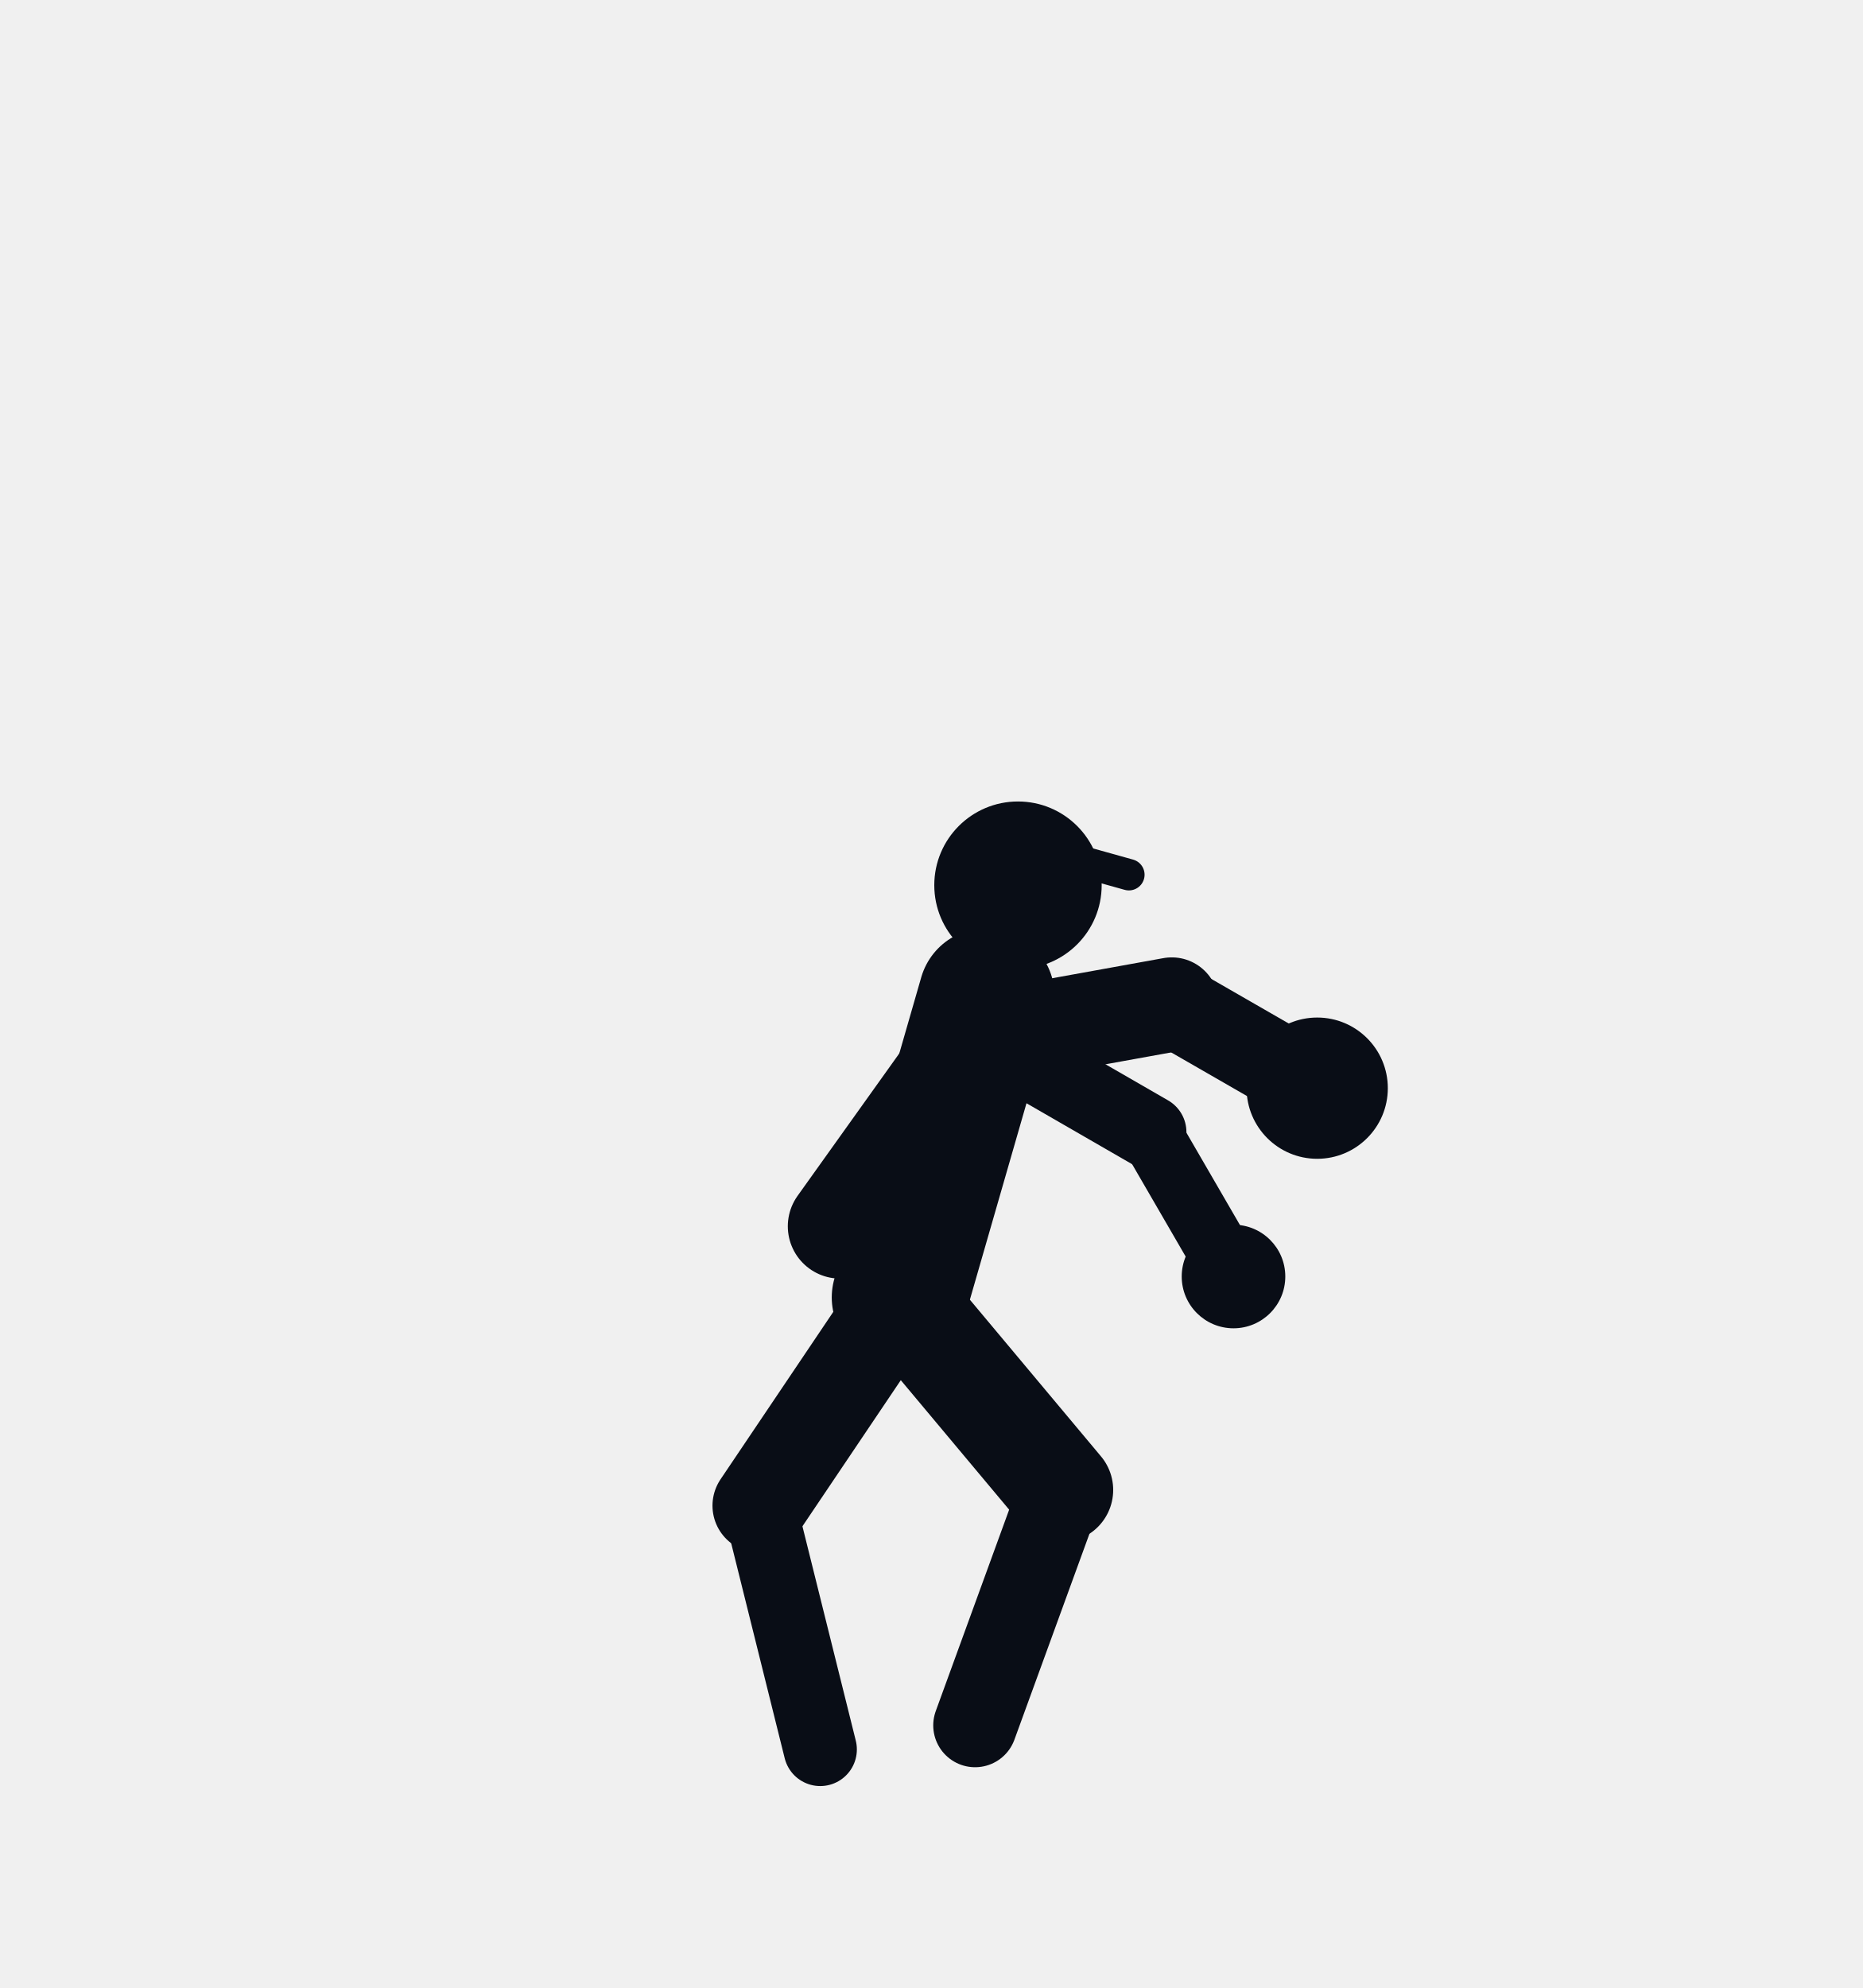
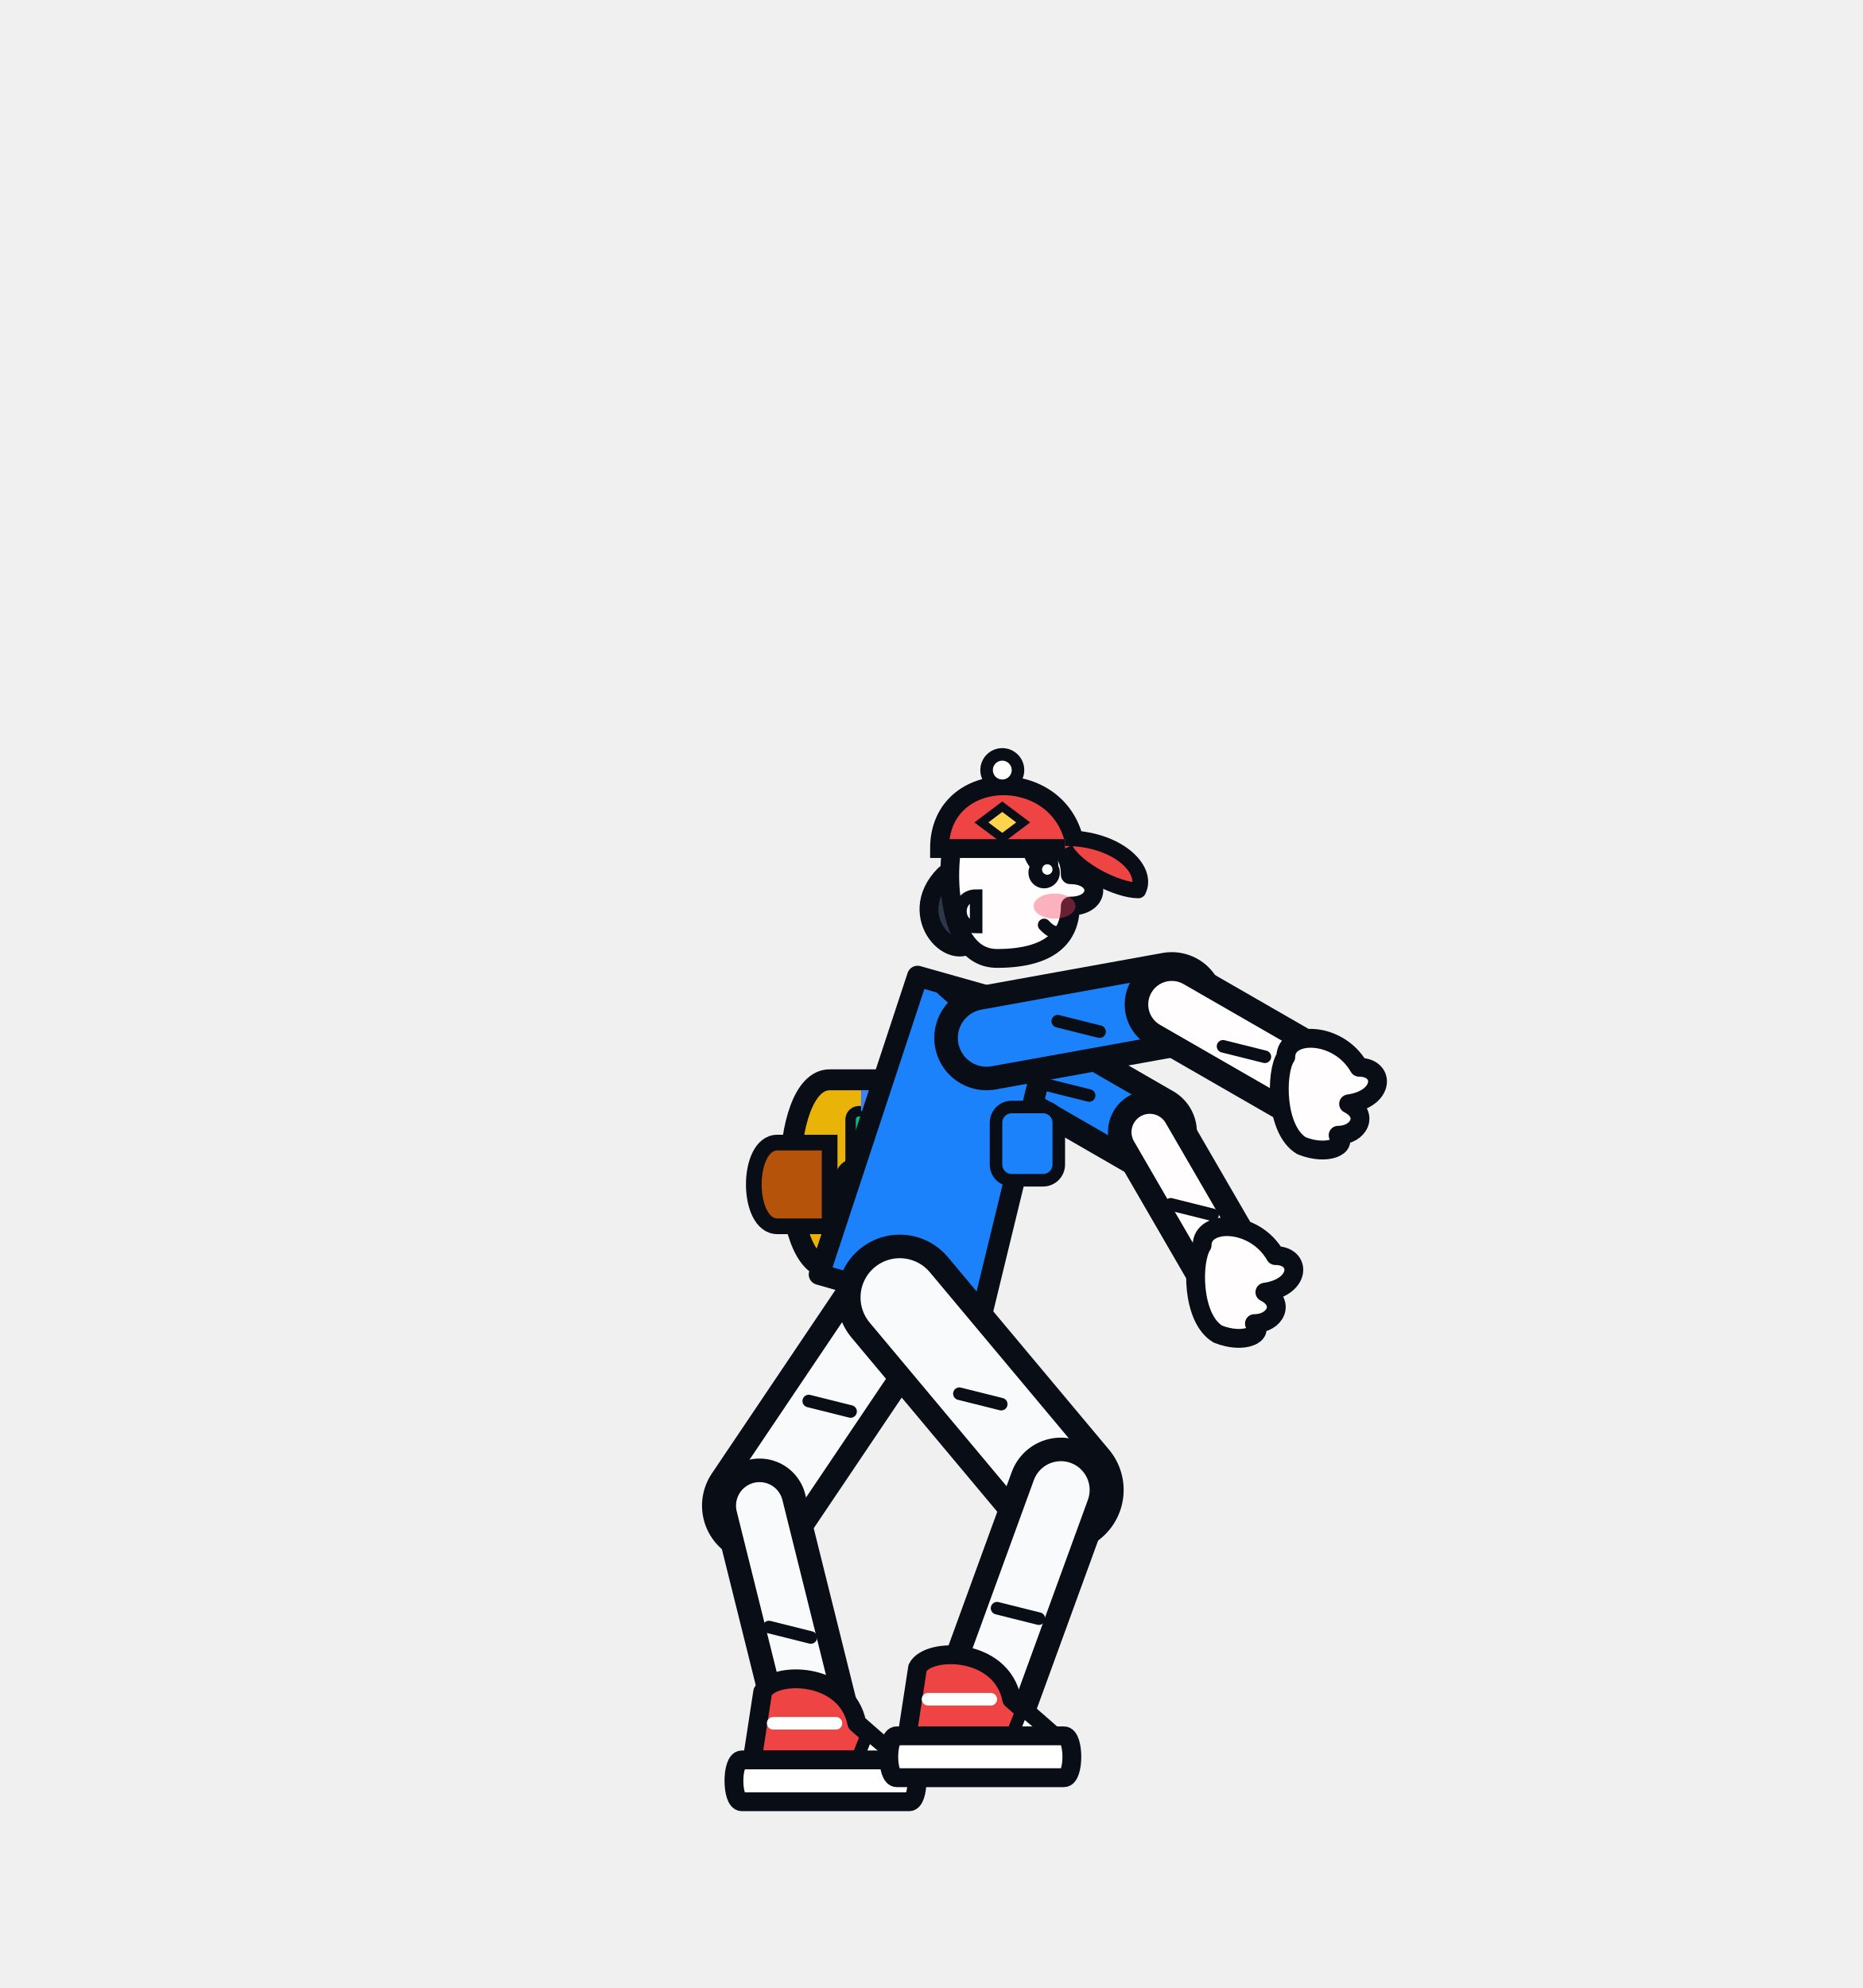
<svg xmlns="http://www.w3.org/2000/svg" viewBox="-34 -22 178 190" width="178" height="190">
-   <line x1="52.0" y1="102.0" x2="38.6" y2="121.9" stroke="#090d16" stroke-width="9" stroke-linecap="round" />
-   <line x1="38.6" y1="121.9" x2="44.4" y2="145.2" stroke="#090d16" stroke-width="7" stroke-linecap="round" />
-   <line x1="60.3" y1="77.2" x2="75.9" y2="86.2" stroke="#090d16" stroke-width="7" stroke-linecap="round" />
-   <line x1="75.9" y1="86.2" x2="83.9" y2="100.0" stroke="#090d16" stroke-width="6" stroke-linecap="round" />
-   <circle cx="83.9" cy="100.0" r="4.95" fill="#090d16" />
-   <line x1="56.3" y1="81.2" x2="46.3" y2="95.2" stroke="#090d16" stroke-width="10" stroke-linecap="round" />
-   <line x1="52.0" y1="102.0" x2="60.3" y2="73.2" stroke="#090d16" stroke-width="13" stroke-linecap="round" />
-   <circle cx="63.3" cy="62.6" r="8" fill="#090d16" />
-   <line x1="52.0" y1="102.0" x2="67.4" y2="120.4" stroke="#090d16" stroke-width="10" stroke-linecap="round" />
-   <line x1="67.4" y1="120.4" x2="59.2" y2="142.9" stroke="#090d16" stroke-width="8" stroke-linecap="round" />
-   <line x1="60.3" y1="77.2" x2="78.0" y2="74.0" stroke="#090d16" stroke-width="9" stroke-linecap="round" />
-   <line x1="78.0" y1="74.0" x2="91.9" y2="82.0" stroke="#090d16" stroke-width="8" stroke-linecap="round" />
-   <circle cx="91.9" cy="82.0" r="6.75" fill="#090d16" />
-   <line x1="67.1" y1="59.7" x2="73.9" y2="61.6" stroke="#090d16" stroke-width="3" stroke-linecap="round" />
+   <line x1="52.0" y1="102.0" x2="38.6" y2="121.9" stroke="#090d16" stroke-width="11" stroke-linecap="round" stroke-linejoin="round" />
+   <line x1="52.0" y1="102.0" x2="38.6" y2="121.9" stroke="#f8fafc" stroke-width="6.5" stroke-linecap="round" stroke-linejoin="round" />
+   <line x1="43.3" y1="111.9" x2="47.3" y2="112.9" stroke="#090d16" stroke-width="1.2" stroke-linecap="round" />
+   <line x1="38.6" y1="121.9" x2="44.4" y2="145.2" stroke="#090d16" stroke-width="9" stroke-linecap="round" stroke-linejoin="round" />
+   <line x1="38.6" y1="121.9" x2="44.4" y2="145.2" stroke="#f8fafc" stroke-width="4.5" stroke-linecap="round" stroke-linejoin="round" />
+   <line x1="39.5" y1="133.5" x2="43.5" y2="134.5" stroke="#090d16" stroke-width="1.2" stroke-linecap="round" />
+   <path d="M 37.9 146.2                            L 38.9 139.7                            C 39.9 137.7 46.9 137.7 47.9 142.7                            L 51.9 146.2 Z" fill="#ef4444" stroke="#090d16" stroke-width="1.8" stroke-linejoin="round" />
+   <path d="M 48.9 143.7                              L 51.9 146.2                              L 47.9 146.2 Z" fill="#ffffff" stroke="#090d16" stroke-width="1.2" />
+   <path d="M 36.9 146.2                            L 52.9 146.2                            C 53.9 146.2 53.9 150.2 52.9 150.2                            L 36.9 150.2                            C 35.9 150.2 35.9 146.2 36.9 146.2 Z" fill="#ffffff" stroke="#090d16" stroke-width="1.8" stroke-linejoin="round" />
+   <line x1="39.9" y1="142.7" x2="45.9" y2="142.7" stroke="#ffffff" stroke-width="1.2" stroke-linecap="round" />
+   <line x1="60.3" y1="77.2" x2="75.9" y2="86.2" stroke="#090d16" stroke-width="9" stroke-linecap="round" stroke-linejoin="round" />
+   <line x1="60.3" y1="77.2" x2="75.9" y2="86.2" stroke="#1b82fb" stroke-width="4.5" stroke-linecap="round" stroke-linejoin="round" />
+   <line x1="66.1" y1="81.7" x2="70.1" y2="82.7" stroke="#090d16" stroke-width="1.2" stroke-linecap="round" />
+   <line x1="75.9" y1="86.2" x2="83.9" y2="100.0" stroke="#090d16" stroke-width="8" stroke-linecap="round" stroke-linejoin="round" />
+   <line x1="75.9" y1="86.2" x2="83.9" y2="100.0" stroke="#fffdfd" stroke-width="3.5" stroke-linecap="round" stroke-linejoin="round" />
+   <line x1="77.9" y1="93.1" x2="81.9" y2="94.1" stroke="#090d16" stroke-width="1.2" stroke-linecap="round" />
+   <path d="M 80.9 97.0               C 80.9 94.5 85.9 94.5 87.9 98.0               C 90.4 98.0 90.4 101.0 86.9 101.5               C 88.9 102.5 87.9 104.5 85.9 104.5               C 86.9 105.5 84.9 106.5 82.4 105.5               C 79.9 104.0 79.9 98.5 80.9 97.0 Z" fill="#fffdfd" stroke="#090d16" stroke-width="1.8" stroke-linejoin="round" />
+   <path d="M 56.3 81.2                           H 45.3                           C 40.3 81.2 40.3 99.2 45.3 99.2                           H 56.3 Z" fill="#eab308" stroke="#090d16" stroke-width="2" stroke-linejoin="round" />
+   <path d="M 45.3 87.2                             H 40.3                             C 37.3 87.2 37.3 95.2 40.3 95.2                             H 45.3 Z" fill="#b45309" stroke="#090d16" stroke-width="1.5" />
+   <line x1="50.3" y1="81.2" x2="50.3" y2="99.2" stroke="#090d16" stroke-width="1.2" stroke-dasharray="1.5,1.5" />
+   <rect x="46.3" y="89.2" width="5" height="7" rx="1.5" fill="#f8fafc" stroke="#090d16" stroke-width="1" />
+   <rect x="47.3" y="84.2" width="3" height="6" rx="0.8" fill="#10b981" stroke="#090d16" stroke-width="1" />
+   <rect x="48.3" y="82.2" width="1" height="2" fill="#3b82f6" />
+   <path d="M 56.3 81.2 Q 62.3 83.2 59.3 89.2" fill="none" stroke="#090d16" stroke-width="2" stroke-linecap="round" />
+   <path d="M 56.3 95.2 Q 61.3 94.2 58.3 90.2" fill="none" stroke="#090d16" stroke-width="2" stroke-linecap="round" />
+   <path d="M 44.3 99.8 L 59.7 104.2 L 66.8 75.0 L 53.7 71.3 Z" fill="#1b82fb" stroke="#090d16" stroke-width="2" stroke-linejoin="round" />
+   <rect x="61.2" y="83.8" width="6" height="7" rx="1.5" fill="#1b82fb" stroke="#090d16" stroke-width="1.2" />
+   <path d="M 56.8 73.2 L 63.7 73.2 L 61.8 77.7 Z" fill="#ffffff" stroke="#090d16" stroke-width="1.2" />
+   <path d="M 56.3 61.6 C 52.3 65.6 57.3 70.6 59.3 67.6 Z" fill="#2d3748" stroke="#090d16" stroke-width="1.8" stroke-linejoin="round" />
+   <path d="M 57.3 57.6                          C 67.3 56.6 68.3 59.6 68.3 61.6                          C 71.3 61.6 71.3 64.6 68.3 64.6                          C 68.3 67.6 66.3 69.6 61.3 69.6                          C 56.3 69.6 56.3 60.6 57.3 57.6 Z" fill="#fffdfd" stroke="#090d16" stroke-width="1.8" stroke-linejoin="round" />
+   <path d="M 64.3 57.6 Q 67.3 59.6 66.3 61.6 Q 64.3 60.6 64.3 58.6 Z" fill="#2d3748" stroke="#090d16" stroke-width="1.2" />
+   <path d="M 59.3 63.6 C 57.3 63.6 57.3 66.6 59.3 66.6 Z" fill="#fffdfd" stroke="#090d16" stroke-width="1.2" />
+   <circle cx="65.8" cy="61.4" r="1.5" fill="#090d16" />
+   <circle cx="66.1" cy="61.1" r="0.5" fill="#ffffff" />
+   <path d="M 64.5 59.1 Q 66.1 58.4 67.5 59.1" fill="none" stroke="#090d16" stroke-width="1.2" stroke-linecap="round" />
+   <ellipse cx="66.8" cy="64.6" rx="2" ry="1.2" fill="#f43f5e" opacity="0.4" />
+   <path d="M 65.8 66.4 Q 67.1 67.8 67.8 66.4" fill="none" stroke="#090d16" stroke-width="1.2" stroke-linecap="round" />
+   <path d="M 55.8 59.1                             C 55.8 51.1 67.8 51.1 68.8 59.1 Z" fill="#ef4444" stroke="#090d16" stroke-width="1.8" />
+   <path d="M 67.8 58.1                             C 72.8 58.1 75.8 61.1 74.8 63.1                             C 72.8 63.1 68.8 61.1 67.8 59.1" fill="#ef4444" stroke="#090d16" stroke-width="1.5" stroke-linejoin="round" />
+   <circle cx="61.8" cy="51.6" r="1.5" fill="#ffffff" stroke="#090d16" stroke-width="1.2" />
+   <polygon points="61.8, 55.1 63.8, 56.6 61.8, 58.1 59.8, 56.6" fill="#fcd34d" stroke="#090d16" stroke-width="0.8" />
+   <line x1="52.0" y1="102.0" x2="67.4" y2="120.4" stroke="#090d16" stroke-width="12" stroke-linecap="round" stroke-linejoin="round" />
+   <line x1="52.0" y1="102.0" x2="67.4" y2="120.4" stroke="#f8fafc" stroke-width="7.5" stroke-linecap="round" stroke-linejoin="round" />
+   <line x1="57.7" y1="111.2" x2="61.7" y2="112.2" stroke="#090d16" stroke-width="1.2" stroke-linecap="round" />
+   <line x1="67.4" y1="120.4" x2="59.2" y2="142.9" stroke="#090d16" stroke-width="10" stroke-linecap="round" stroke-linejoin="round" />
+   <line x1="67.4" y1="120.4" x2="59.2" y2="142.9" stroke="#f8fafc" stroke-width="5.5" stroke-linecap="round" stroke-linejoin="round" />
+   <line x1="61.3" y1="131.7" x2="65.3" y2="132.7" stroke="#090d16" stroke-width="1.2" stroke-linecap="round" />
+   <path d="M 52.7 143.9                            L 53.7 137.4                            C 54.7 135.4 61.7 135.4 62.7 140.4                            L 66.7 143.9 Z" fill="#ef4444" stroke="#090d16" stroke-width="1.8" stroke-linejoin="round" />
+   <path d="M 63.7 141.4                              L 66.7 143.9                              L 62.7 143.9 Z" fill="#ffffff" stroke="#090d16" stroke-width="1.2" />
+   <path d="M 51.7 143.9                            L 67.7 143.9                            C 68.7 143.9 68.7 147.9 67.7 147.9                            L 51.7 147.9                            C 50.7 147.9 50.7 143.9 51.7 143.9 Z" fill="#ffffff" stroke="#090d16" stroke-width="1.8" stroke-linejoin="round" />
+   <line x1="54.7" y1="140.4" x2="60.7" y2="140.4" stroke="#ffffff" stroke-width="1.2" stroke-linecap="round" />
+   <line x1="60.3" y1="77.2" x2="78.0" y2="74.0" stroke="#090d16" stroke-width="10" stroke-linecap="round" stroke-linejoin="round" />
+   <line x1="60.3" y1="77.2" x2="78.0" y2="74.0" stroke="#1b82fb" stroke-width="5.5" stroke-linecap="round" stroke-linejoin="round" />
+   <line x1="67.1" y1="75.6" x2="71.1" y2="76.6" stroke="#090d16" stroke-width="1.2" stroke-linecap="round" />
+   <line x1="78.0" y1="74.0" x2="91.9" y2="82.0" stroke="#090d16" stroke-width="9" stroke-linecap="round" stroke-linejoin="round" />
+   <line x1="78.0" y1="74.0" x2="91.9" y2="82.0" stroke="#fffdfd" stroke-width="4.5" stroke-linecap="round" stroke-linejoin="round" />
+   <line x1="82.9" y1="78.0" x2="86.9" y2="79.0" stroke="#090d16" stroke-width="1.2" stroke-linecap="round" />
+   <path d="M 88.9 79.0               C 88.9 76.5 93.9 76.5 95.9 80.0               C 98.4 80.0 98.4 83.0 94.9 83.5               C 96.9 84.5 95.9 86.5 93.9 86.5               C 94.9 87.5 92.9 88.5 90.4 87.5               C 87.9 86.0 87.9 80.5 88.9 79.0 Z" fill="#fffdfd" stroke="#090d16" stroke-width="1.8" stroke-linejoin="round" />
</svg>
